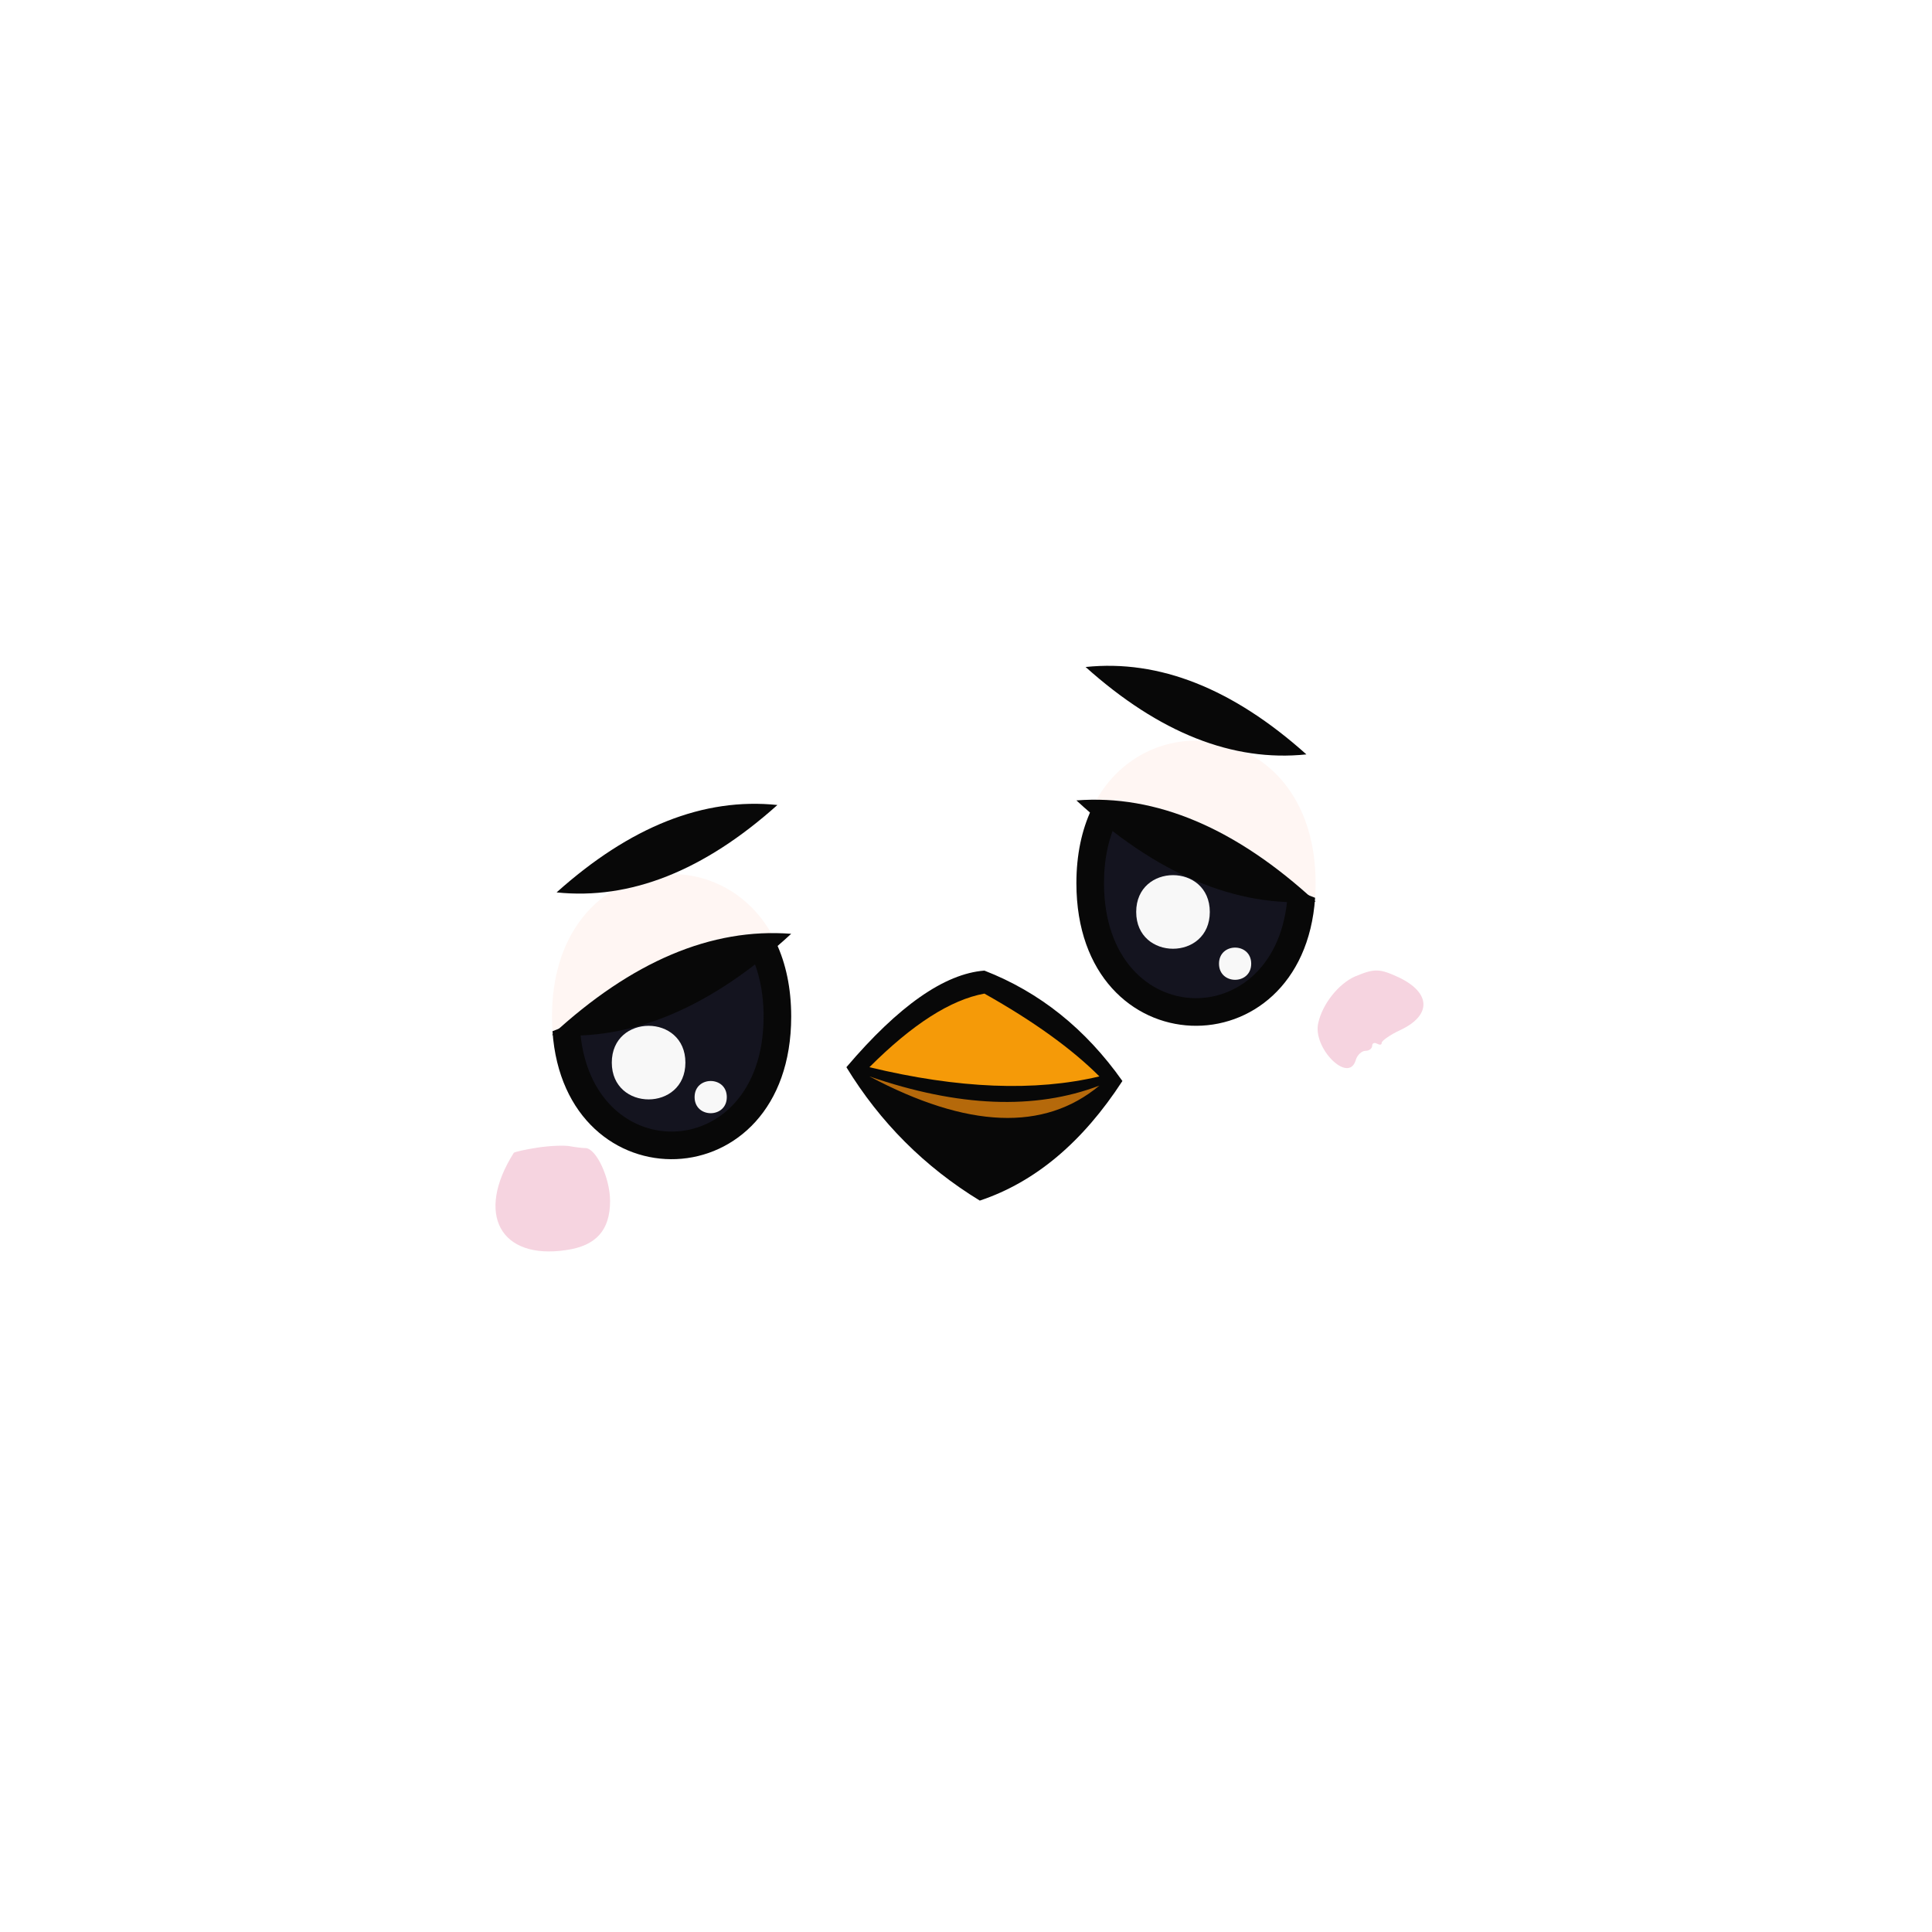
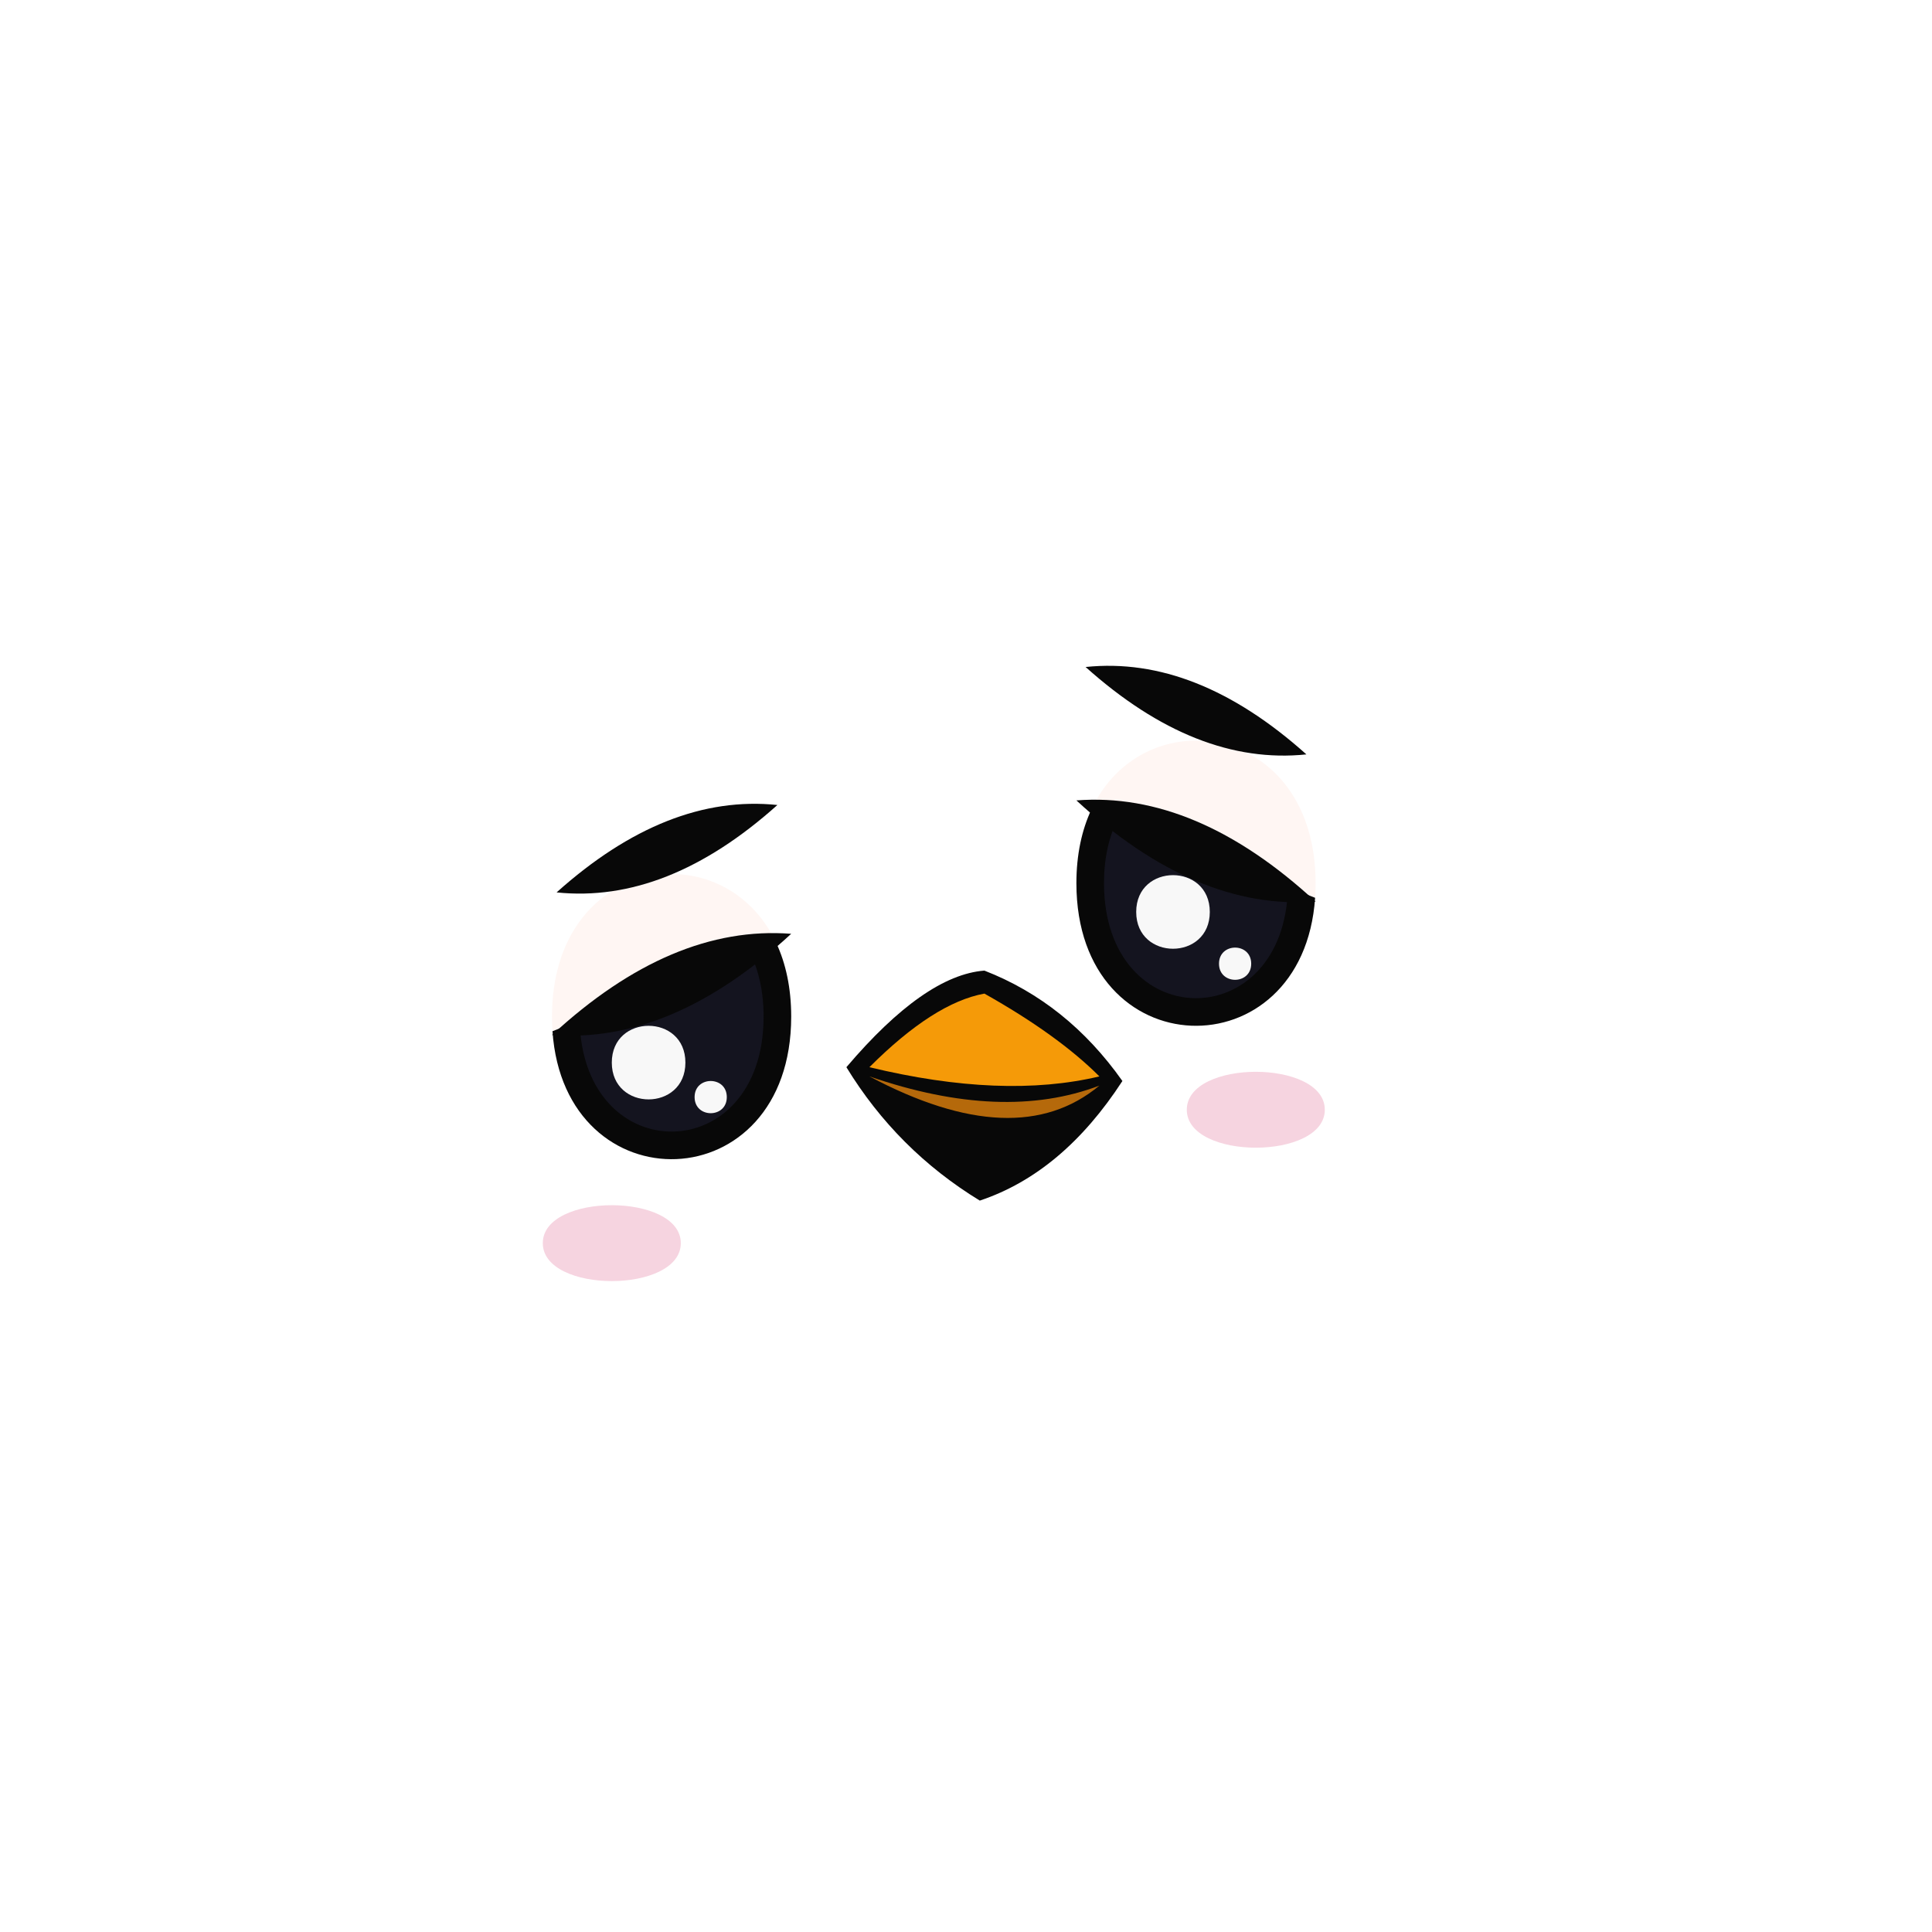
<svg xmlns="http://www.w3.org/2000/svg" viewBox="0 0 420 420">
  <g class="sthings-face" data-face="sad">
    <g data-pip-part="cheeks">
-       <path fill="#f6d4e0" fill-rule="evenodd" d="M294.57 212.275C298.819 210.514 299.855 210.514 304.103 212.482C311.046 215.798 311.253 220.668 304.518 223.88C302.238 224.917 300.373 226.264 300.373 226.678C300.373 227.196 299.958 227.196 299.337 226.885C298.819 226.575 298.301 226.782 298.301 227.3C298.301 227.922 297.679 228.44 296.85 228.44C296.021 228.44 294.985 229.372 294.674 230.616C293.016 235.589 285.245 227.714 286.592 222.326C287.524 218.181 291.047 213.829 294.57 212.275Z" />
-       <path fill="#f6d4e0" fill-rule="evenodd" d="M116.874 249.476C119.569 249.062 122.677 248.958 123.817 249.165C124.957 249.373 126.511 249.58 127.236 249.58C129.62 249.58 132.624 256.108 132.624 261.082C132.624 267.402 129.62 270.822 123.092 271.754C108.689 273.93 103.3 263.879 111.694 250.616C111.901 250.409 114.18 249.891 116.874 249.476Z" />
+       <path fill="#f6d4e0" fill-rule="evenodd" d="M118 270.249C118 259.25 148 259.25 148 270.249C148 281.249 118 281.249 118 270.249Z" />
+       <path fill="#f6d4e0" fill-rule="evenodd" d="M258 241.249C258 230.25 288 230.25 288 241.249C288 252.249 258 252.249 258 241.249Z" />
    </g>
    <path fill="#fff6f3" fill-rule="evenodd" d="M120 221C120 185.934 157.429 180.618 168.777 205.052L120.106 224.173C120.036 223.144 120 222.086 120 221Z" />
    <path fill="#080808" fill-rule="evenodd" d="M168.777 205.052C170.805 209.418 172 214.734 172 221C172 261.246 122.697 262.304 120.106 224.173L168.777 205.052Z" />
    <path fill="#14141f" fill-rule="evenodd" d="M163.118 207.275C164.921 210.951 166 215.526 166 221C166 254.045 126.686 254.33 126.009 221.854L163.118 207.275Z" />
    <path fill="#f8f8f8" fill-rule="evenodd" d="M133 231C133 220.334 149 220.334 149 231C149 241.666 133 241.666 133 231Z" />
    <path fill="#f8f8f8" fill-rule="evenodd" d="M151 238.5C151 233.833 158 233.833 158 238.5C158 243.167 151 243.167 151 238.5Z" />
    <path fill="#080808" fill-rule="evenodd" d="M120 225Q146 201 172 203Q146 227 120 225Z" />
    <path fill="#fff6f3" fill-rule="evenodd" d="M237.223 176.052C248.571 151.618 286 156.934 286 192C286 193.086 285.964 194.144 285.894 195.173L237.223 176.052Z" />
    <path fill="#080808" fill-rule="evenodd" d="M234 192C234 185.734 235.195 180.418 237.223 176.052L285.894 195.173C283.303 233.304 234 232.246 234 192Z" />
    <path fill="#14141f" fill-rule="evenodd" d="M240 192C240 186.526 241.079 181.951 242.882 178.275L279.991 192.854C279.314 225.33 240 225.045 240 192Z" />
    <path fill="#f8f8f8" fill-rule="evenodd" d="M247 198.25C247 187.584 263 187.584 263 198.25C263 208.916 247 208.916 247 198.25Z" />
    <path fill="#f8f8f8" fill-rule="evenodd" d="M265 209.5C265 204.833 272 204.833 272 209.5C272 214.167 265 214.167 265 209.5Z" />
    <path fill="#080808" fill-rule="evenodd" d="M234 174Q260 172 286 196Q260 198 234 174Z" />
    <path fill="#080808" fill-rule="evenodd" d="M121 194Q145 172.5 169 175Q145 196.5 121 194Z" />
    <path fill="#080808" fill-rule="evenodd" d="M236 145Q260 142.5 284 164Q260 166.5 236 145Z" />
    <g data-pip-part="beak">
      <path fill="#080808" fill-rule="evenodd" d="M184 232Q201 212 214 211Q232 218 244 235Q231 255 213 261Q195 250 184 232Z" />
      <path fill="#f59a08" fill-rule="evenodd" d="M189 232Q203 218 214 216Q230 225 239 234Q218 239 189 232Z" />
      <path fill="#b5690b" fill-rule="evenodd" d="M189 234Q218 244 239 236Q221 251 189 234Z" />
    </g>
  </g>
</svg>
